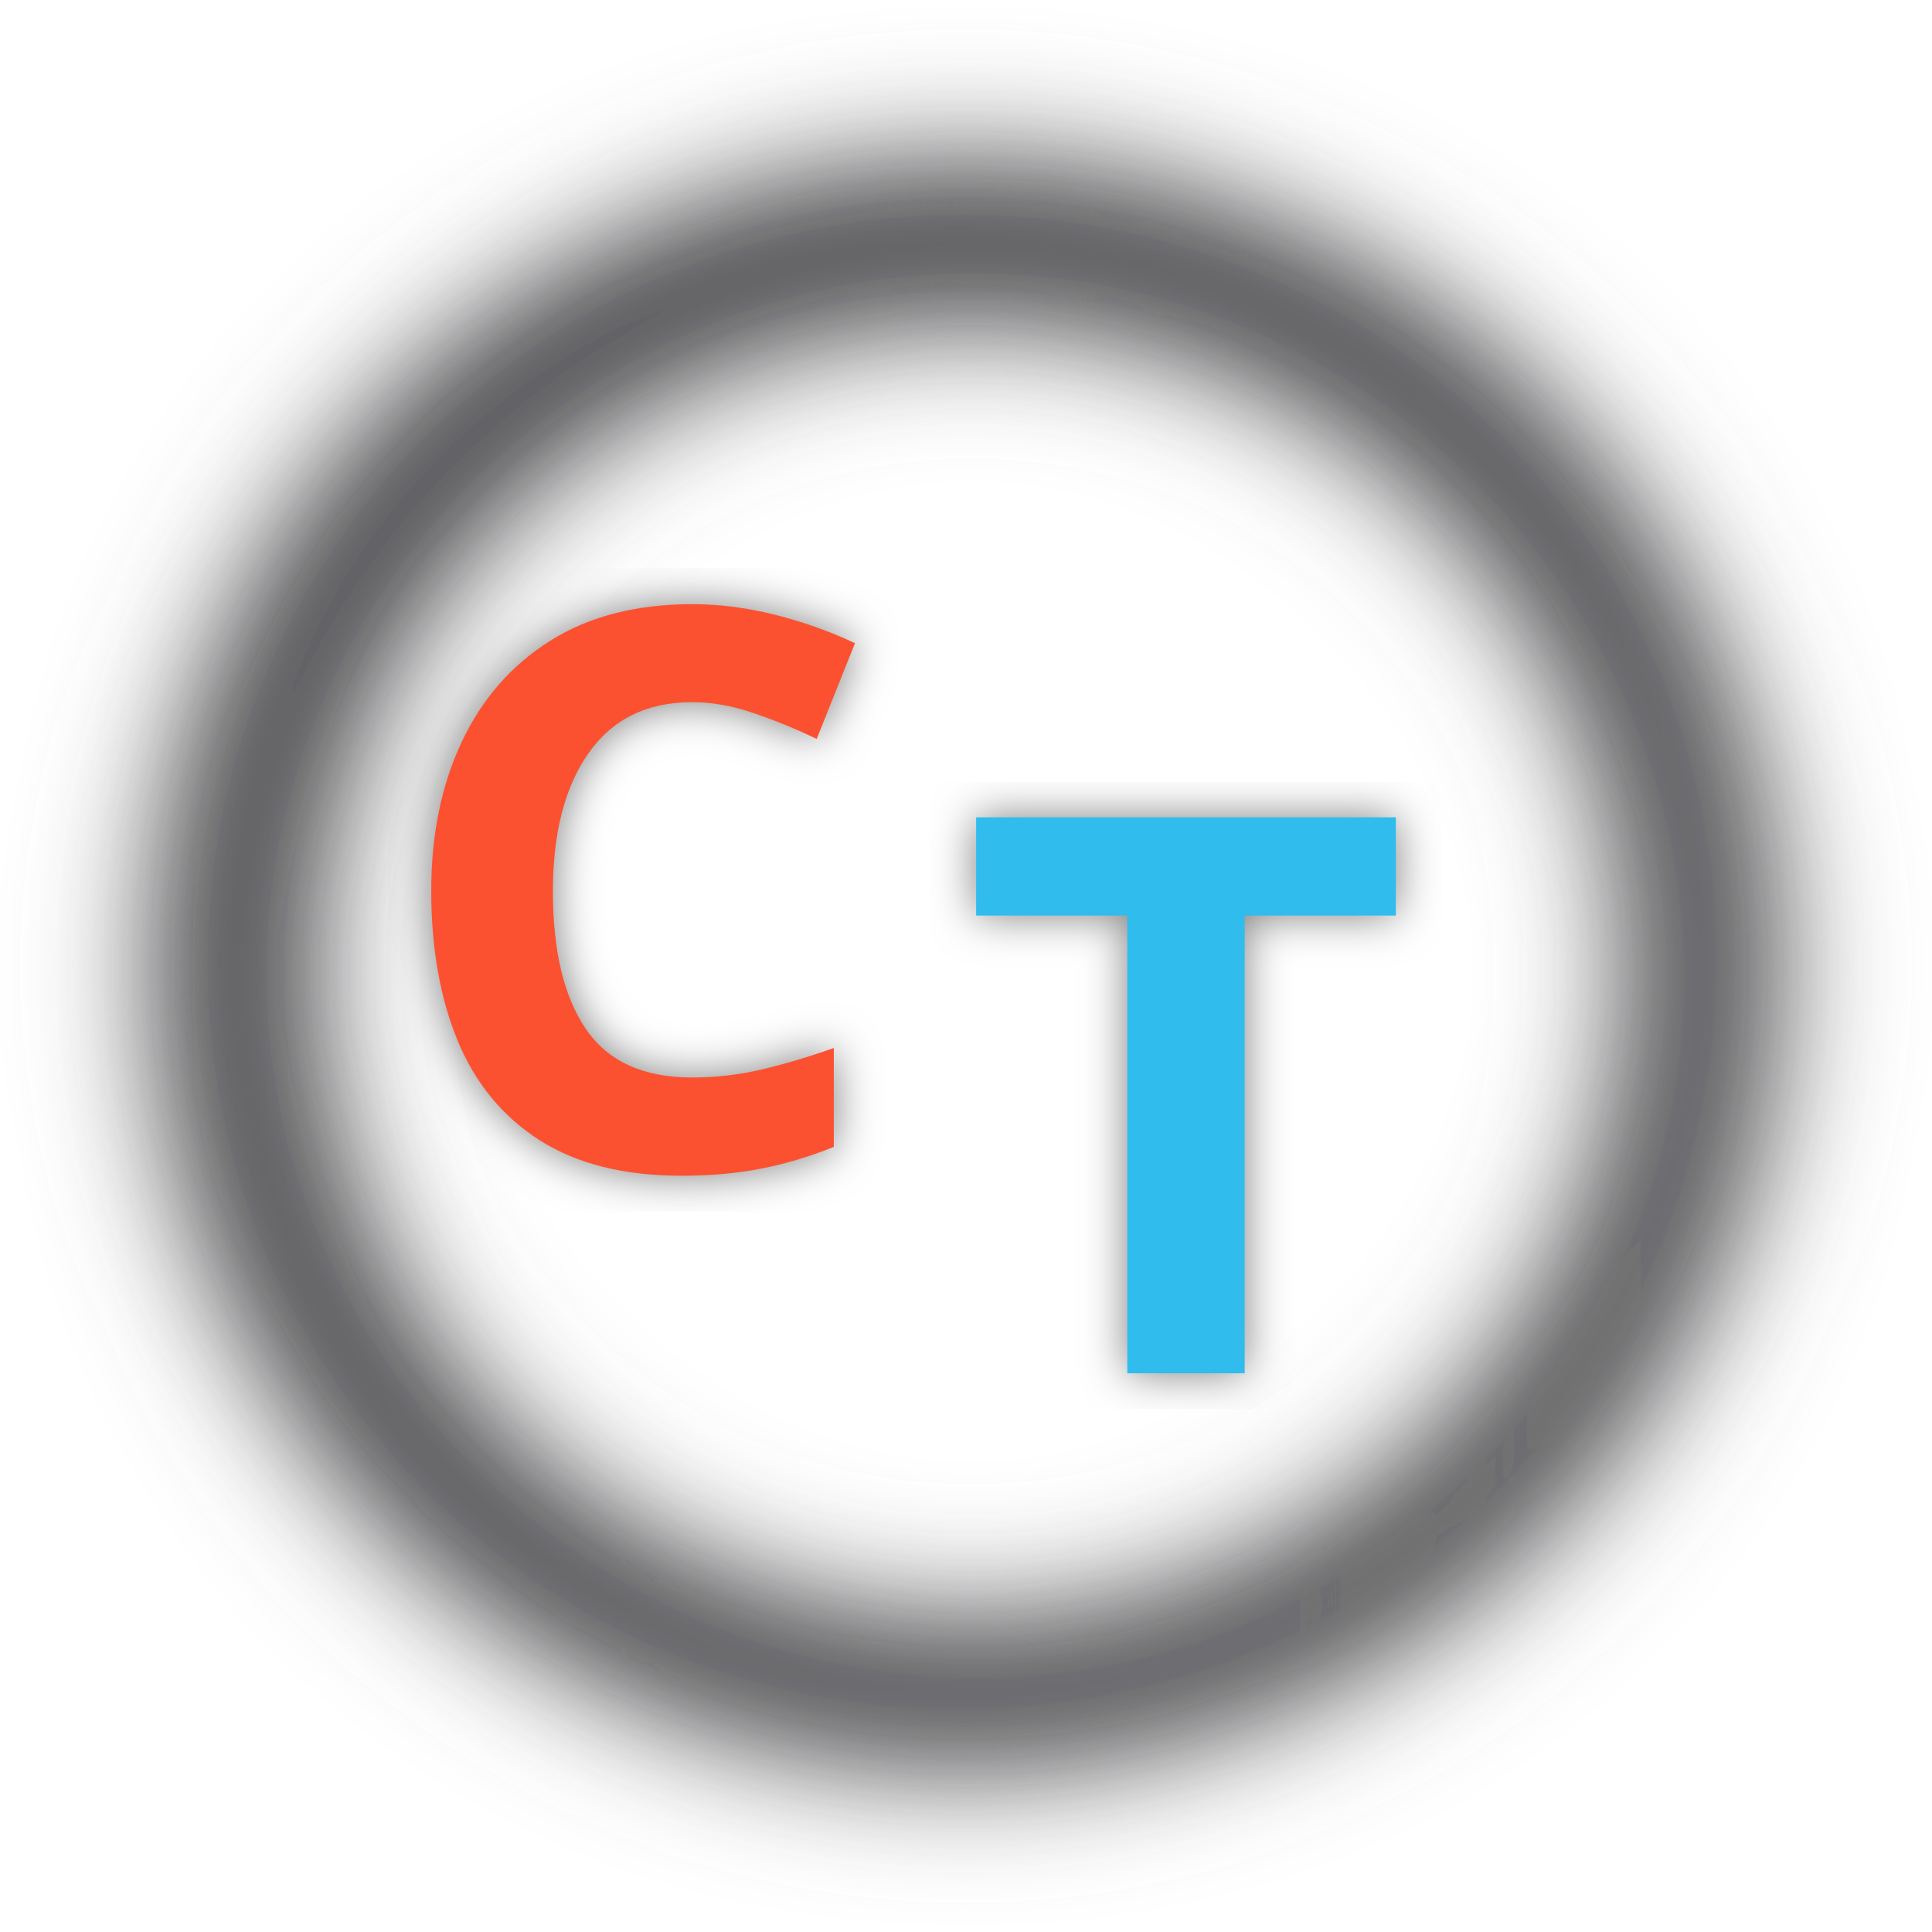
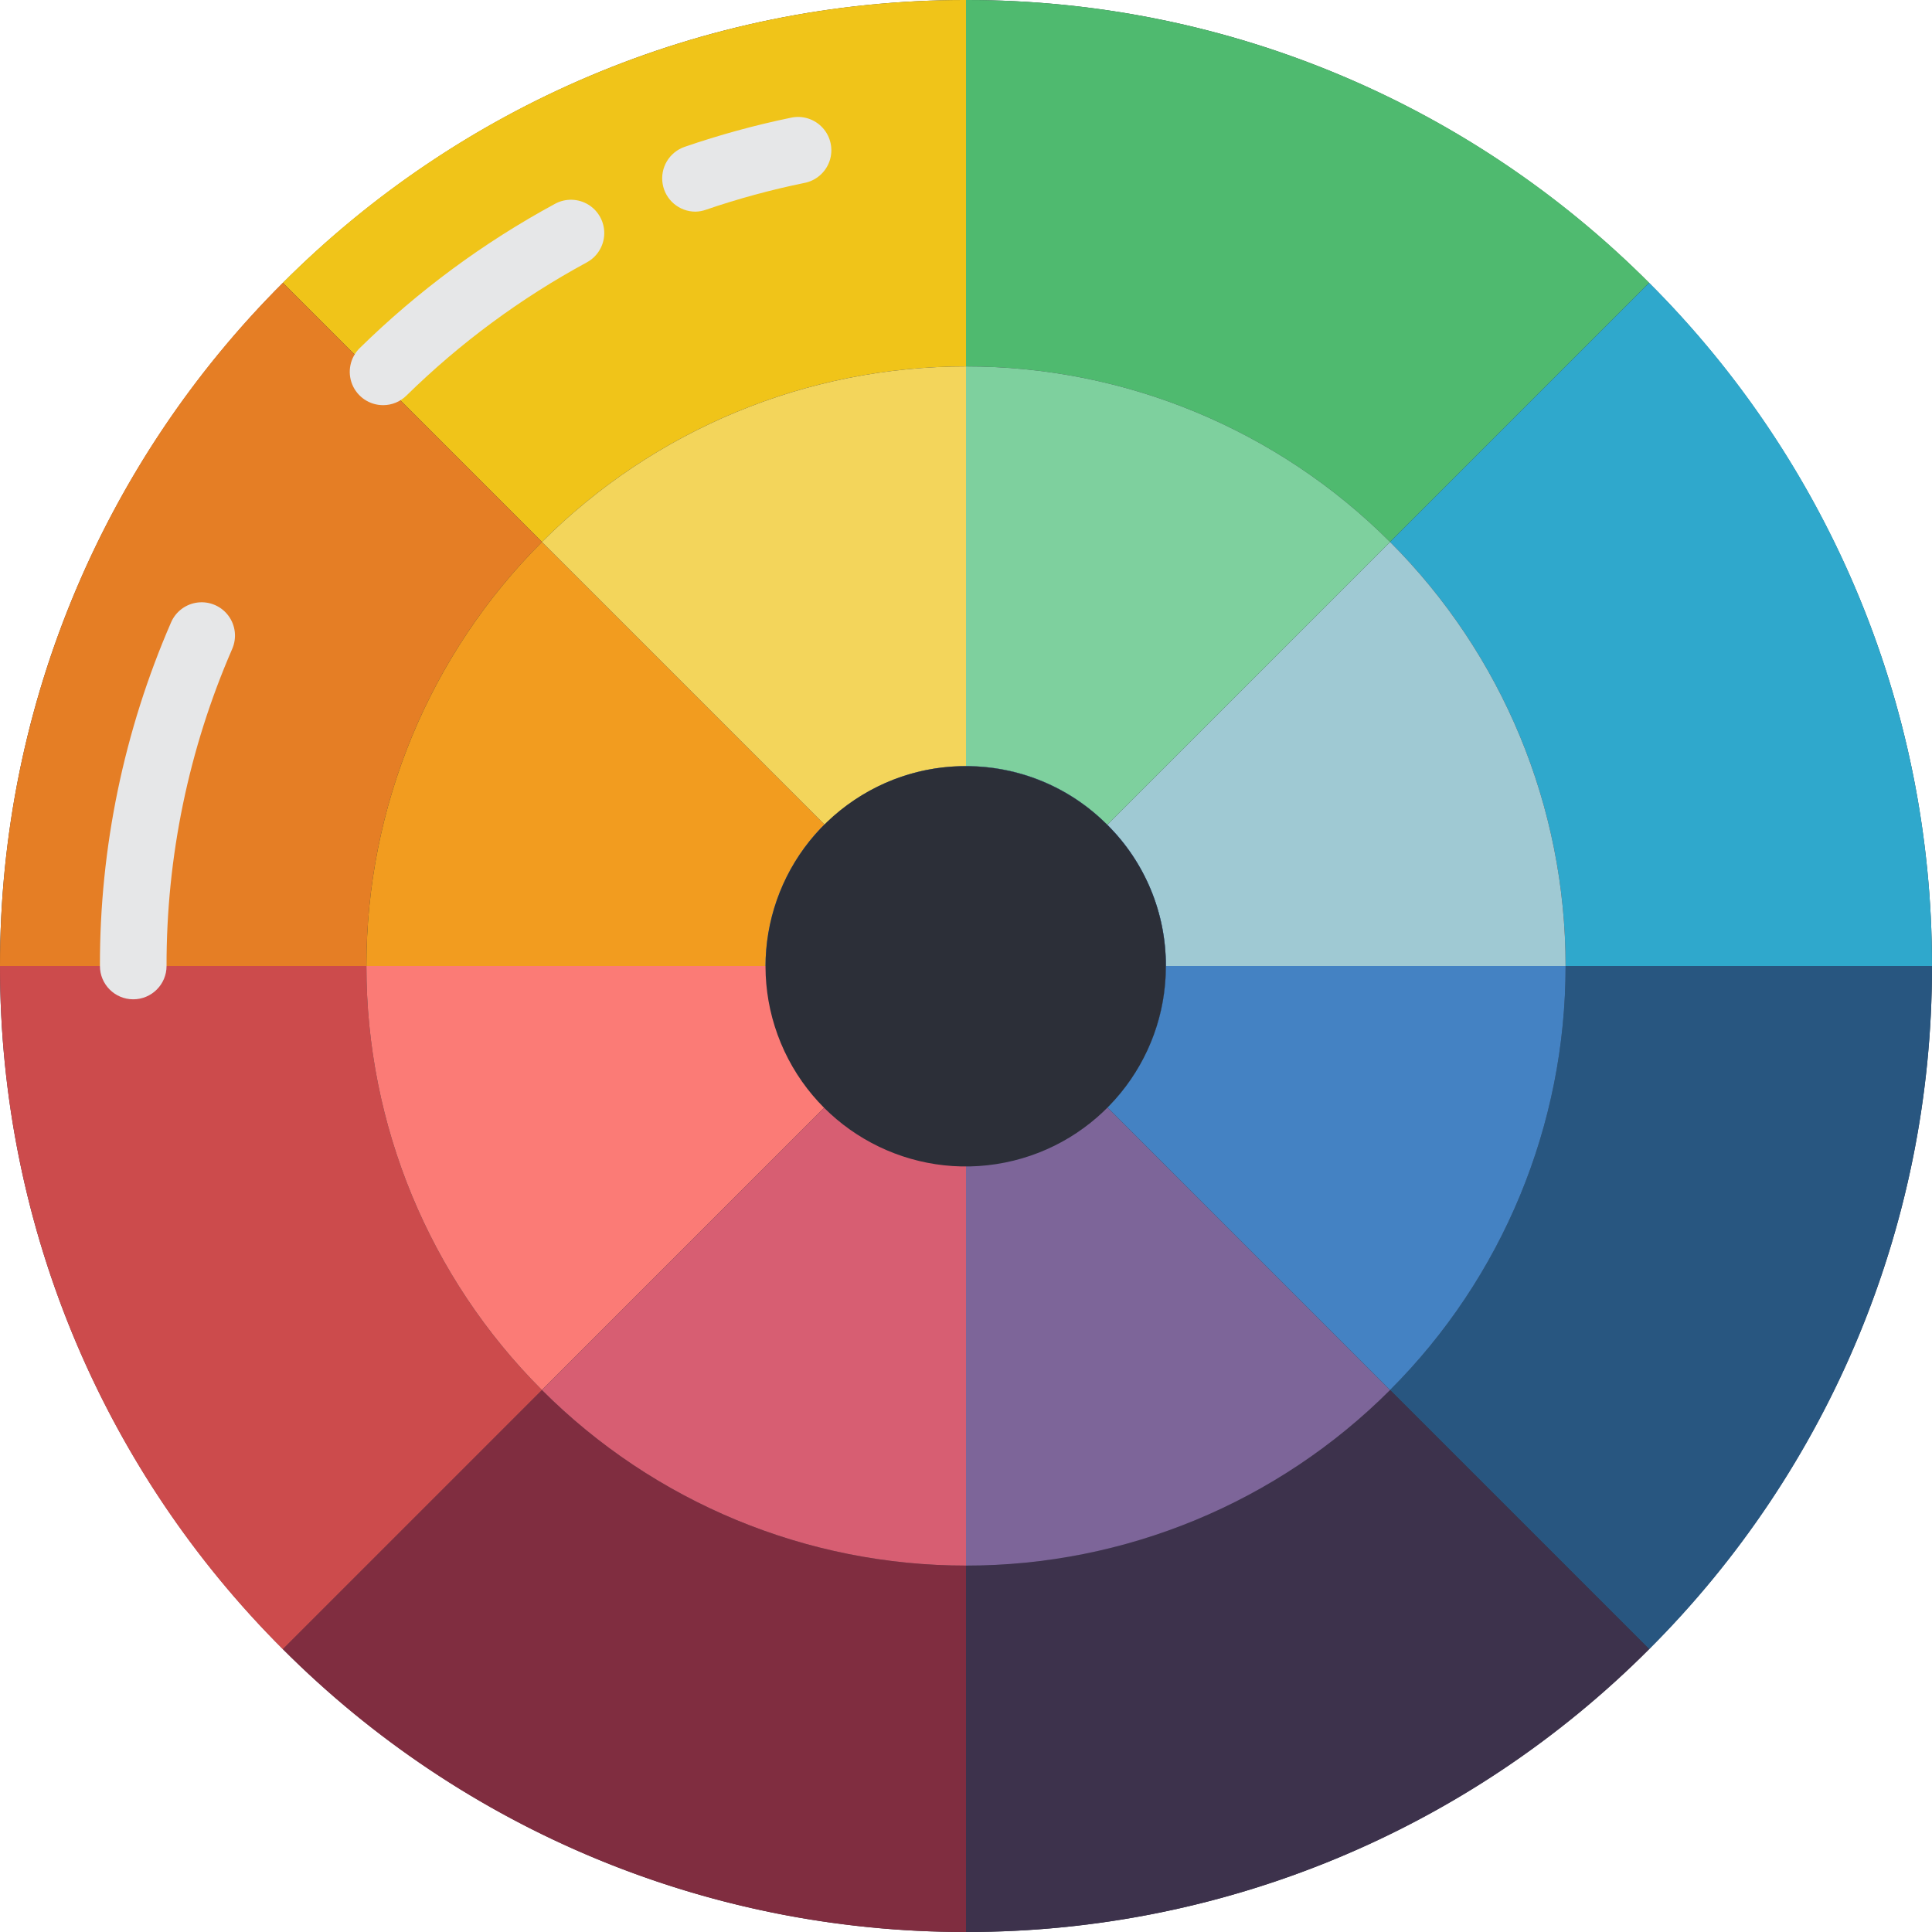
- <svg xmlns="http://www.w3.org/2000/svg" xmlns:xlink="http://www.w3.org/1999/xlink" width="100px" height="100px" viewBox="0 0 134 133" version="1.1">
-   <defs>
-     <path d="M56,111 C25.072,111 0,86.152 0,55.5 C0,24.848 25.072,0 56,0 C86.928,0 112,24.848 112,55.5 C112,86.152 86.928,111 56,111 Z M56.376,101.25 C81.699,101.25 102.228,80.935 102.228,55.875 C102.228,30.815 81.699,10.5 56.376,10.5 C31.052,10.5 10.523,30.815 10.523,55.875 C10.523,80.935 31.052,101.25 56.376,101.25 Z" id="path-1" />
-     <filter x="-12.4%" y="-12.5%" width="124.8%" height="125.0%" filterUnits="objectBoundingBox" id="filter-2">
-       <feGaussianBlur stdDeviation="4.5" in="SourceGraphic" />
-     </filter>
-     <filter x="-13.3%" y="-13.4%" width="126.6%" height="126.8%" filterUnits="objectBoundingBox" id="filter-3">
-       <feGaussianBlur stdDeviation="1" in="SourceAlpha" result="shadowBlurInner1" />
-       <feOffset dx="0" dy="0" in="shadowBlurInner1" result="shadowOffsetInner1" />
-       <feComposite in="shadowOffsetInner1" in2="SourceAlpha" operator="arithmetic" k2="-1" k3="1" result="shadowInnerInner1" />
-       <feColorMatrix values="0 0 0 0 0   0 0 0 0 0   0 0 0 0 0  0 0 0 0.5 0" type="matrix" in="shadowInnerInner1" />
-     </filter>
-     <text id="text-4" font-family="Arial-Black, Arial Black" font-size="54" font-weight="700" letter-spacing="1.8" fill="#FC5130">
-       <tspan x="15.785" y="69.5">C</tspan>
-     </text>
-     <filter x="-10.1%" y="-6.3%" width="120.3%" height="112.6%" filterUnits="objectBoundingBox" id="filter-5">
-       <feOffset dx="0" dy="0" in="SourceAlpha" result="shadowOffsetOuter1" />
-       <feGaussianBlur stdDeviation="1.5" in="shadowOffsetOuter1" result="shadowBlurOuter1" />
-       <feColorMatrix values="0 0 0 0 0   0 0 0 0 0   0 0 0 0 0  0 0 0 0.5 0" type="matrix" in="shadowBlurOuter1" />
-     </filter>
-     <text id="text-6" font-family="Arial-Black, Arial Black" font-size="54" font-weight="700" letter-spacing="1.8" fill="#30BCED">
-       <tspan x="55.624" y="83.75">T</tspan>
-     </text>
-     <filter x="-10.9%" y="-6.3%" width="121.8%" height="112.6%" filterUnits="objectBoundingBox" id="filter-7">
-       <feOffset dx="0" dy="0" in="SourceAlpha" result="shadowOffsetOuter1" />
-       <feGaussianBlur stdDeviation="1.5" in="shadowOffsetOuter1" result="shadowBlurOuter1" />
-       <feColorMatrix values="0 0 0 0 0   0 0 0 0 0   0 0 0 0 0  0 0 0 0.5 0" type="matrix" in="shadowBlurOuter1" />
-     </filter>
-   </defs>
+ <svg xmlns="http://www.w3.org/2000/svg" width="512" height="512" viewBox="0 0 58 58" version="1.1">
+   <defs />
  <g id="Page-1" stroke="none" stroke-width="1" fill="none" fill-rule="evenodd">
-     <g id="logo" transform="translate(11, 11)">
-       <g id="Combined-Shape" filter="url(#filter-2)">
-         <use fill="#303036" fill-rule="evenodd" xlink:href="#path-1" />
-         <use fill="black" fill-opacity="1" filter="url(#filter-3)" xlink:href="#path-1" />
-         <use stroke="#979797" stroke-width="0.75" xlink:href="#path-1" />
-       </g>
-       <g id="C" fill="#FC5130" fill-opacity="1">
-         <use filter="url(#filter-5)" xlink:href="#text-4" />
-         <use xlink:href="#text-4" />
-       </g>
-       <g id="T" fill="#30BCED" fill-opacity="1">
-         <use filter="url(#filter-7)" xlink:href="#text-6" />
-         <use xlink:href="#text-6" />
-       </g>
+     <g id="046---Colour-Wheel" fill-rule="nonzero">
+       <circle id="Oval" fill="#2C2F38" cx="29" cy="29" r="29" />
+       <path d="M29,-3.71620978e-05 L29,11 C24.225,10.997 19.645,12.893 16.27,16.27 L8.49,8.49 C13.924,3.043 21.306,-0.012 29,-3.71620978e-05 Z" id="Shape" fill="#F0C419" />
+       <path d="M49.51,8.49 L41.73,16.27 C38.355,12.893 33.775,10.997 29,11 L29,-3.71620978e-05 C36.694,-0.012 44.076,3.043 49.51,8.49 Z" id="Shape" fill="#4FBA6F" />
+       <path d="M58,29 L47,29 C47.003,24.225 45.107,19.645 41.73,16.27 L49.51,8.49 C54.957,13.924 58.012,21.306 58,29 Z" id="Shape" fill="#2FA8CC" />
+       <path d="M58,29 C58.012,36.694 54.957,44.076 49.51,49.51 L41.73,41.73 C45.107,38.355 47.003,33.775 47,29 L58,29 Z" id="Shape" fill="#285680" />
+       <path d="M49.51,49.51 C44.076,54.957 36.694,58.012 29,58 L29,47 C33.775,47.003 38.355,45.107 41.73,41.73 L49.51,49.51 Z" id="Shape" fill="#3D324C" />
+       <path d="M29,47 L29,58 C21.306,58.012 13.924,54.957 8.49,49.51 L16.27,41.73 C19.645,45.107 24.225,47.003 29,47 Z" id="Shape" fill="#802D40" />
+       <path d="M16.27,41.73 L8.49,49.51 C3.043,44.076 -0.012,36.694 -3.71620978e-05,29 L11,29 C10.997,33.775 12.893,38.355 16.27,41.73 Z" id="Shape" fill="#CC4B4C" />
+       <path d="M16.27,16.27 C12.893,19.645 10.997,24.225 11,29 L-3.71620978e-05,29 C-0.012,21.306 3.043,13.924 8.49,8.49 L16.27,16.27 Z" id="Shape" fill="#E57E25" />
+       <path d="M35,29 C35.004,31.868 32.982,34.339 30.17,34.901 C27.358,35.464 24.541,33.961 23.441,31.313 C22.342,28.664 23.267,25.608 25.651,24.014 C28.034,22.42 31.212,22.732 33.24,24.76 C34.371,25.881 35.005,27.408 35,29 Z" id="Shape" fill="#4482C3" />
+       <path d="M20.877,6.354 C20.389,6.353 19.973,6 19.893,5.519 C19.812,5.038 20.091,4.569 20.552,4.409 C21.593,4.051 22.656,3.759 23.734,3.536 C24.088,3.455 24.458,3.572 24.701,3.842 C24.944,4.111 25.021,4.492 24.904,4.835 C24.786,5.178 24.491,5.431 24.134,5.495 C23.139,5.699 22.158,5.966 21.197,6.295 C21.094,6.332 20.986,6.352 20.877,6.354 Z" id="Shape" fill="#E6E7E8" />
+       <path d="M11.5,12.163 C11.094,12.163 10.728,11.917 10.574,11.541 C10.421,11.165 10.51,10.733 10.8,10.449 C12.543,8.738 14.517,7.28 16.665,6.117 C16.979,5.947 17.361,5.958 17.665,6.145 C17.969,6.333 18.15,6.668 18.14,7.025 C18.13,7.382 17.93,7.707 17.616,7.877 C15.633,8.951 13.81,10.297 12.2,11.877 C12.013,12.061 11.762,12.164 11.5,12.163 Z" id="Shape" fill="#E6E7E8" />
+       <path d="M4,30 C3.448,30 3,29.552 3,29 C2.993,25.45 3.721,21.937 5.137,18.681 C5.28,18.353 5.587,18.127 5.942,18.087 C6.297,18.047 6.647,18.199 6.859,18.487 C7.071,18.774 7.114,19.153 6.971,19.481 C5.665,22.484 4.994,25.725 5,29 C5,29.552 4.552,30 4,30 Z" id="Shape" fill="#E6E7E8" />
+       <path d="M47,29 L35,29 C35.005,27.408 34.371,25.881 33.24,24.76 L41.73,16.27 C45.107,19.645 47.003,24.225 47,29 Z" id="Shape" fill="#9FC9D3" />
+       <path d="M24.76,24.76 C23.629,25.881 22.995,27.408 23,29 L11,29 C10.997,24.225 12.893,19.645 16.27,16.27 L24.76,24.76 Z" id="Shape" fill="#F29C1F" />
+       <path d="M35,29 C35.004,31.868 32.982,34.339 30.17,34.901 C27.358,35.464 24.541,33.961 23.441,31.313 C22.342,28.664 23.267,25.608 25.651,24.014 C28.034,22.42 31.212,22.732 33.24,24.76 C34.371,25.881 35.005,27.408 35,29 Z" id="Shape" fill="#4482C3" />
+       <path d="M29,11 L29,23 C27.408,22.995 25.881,23.629 24.76,24.76 L16.27,16.27 C19.645,12.893 24.225,10.997 29,11 Z" id="Shape" fill="#F3D55B" />
+       <path d="M24.76,33.24 L16.27,41.73 C12.893,38.355 10.997,33.775 11,29 L23,29 C22.995,30.592 23.629,32.119 24.76,33.24 Z" id="Shape" fill="#FB7B76" />
+       <path d="M29,35 L29,47 C24.225,47.003 19.645,45.107 16.27,41.73 L24.76,33.24 C25.881,34.371 27.408,35.005 29,35 Z" id="Shape" fill="#D75E72" />
+       <path d="M41.73,41.73 C38.355,45.107 33.775,47.003 29,47 L29,35 C30.592,35.005 32.119,34.371 33.24,33.24 L41.73,41.73 Z" id="Shape" fill="#7D6599" />
+       <path d="M47,29 C47.003,33.775 45.107,38.355 41.73,41.73 L33.24,33.24 C34.371,32.119 35.005,30.592 35,29 L47,29 Z" id="Shape" fill="#4482C3" />
+       <path d="M41.73,16.27 L33.24,24.76 C32.119,23.629 30.592,22.995 29,23 L29,11 C33.775,10.997 38.355,12.893 41.73,16.27 Z" id="Shape" fill="#7ED09E" />
+       <path d="M35,29 C35.004,31.868 32.982,34.339 30.17,34.901 C27.358,35.464 24.541,33.961 23.441,31.313 C22.342,28.664 23.267,25.608 25.651,24.014 C28.034,22.42 31.212,22.732 33.24,24.76 C34.371,25.881 35.005,27.408 35,29 Z" id="Shape" fill="#2C2F38" />
    </g>
  </g>
</svg>
